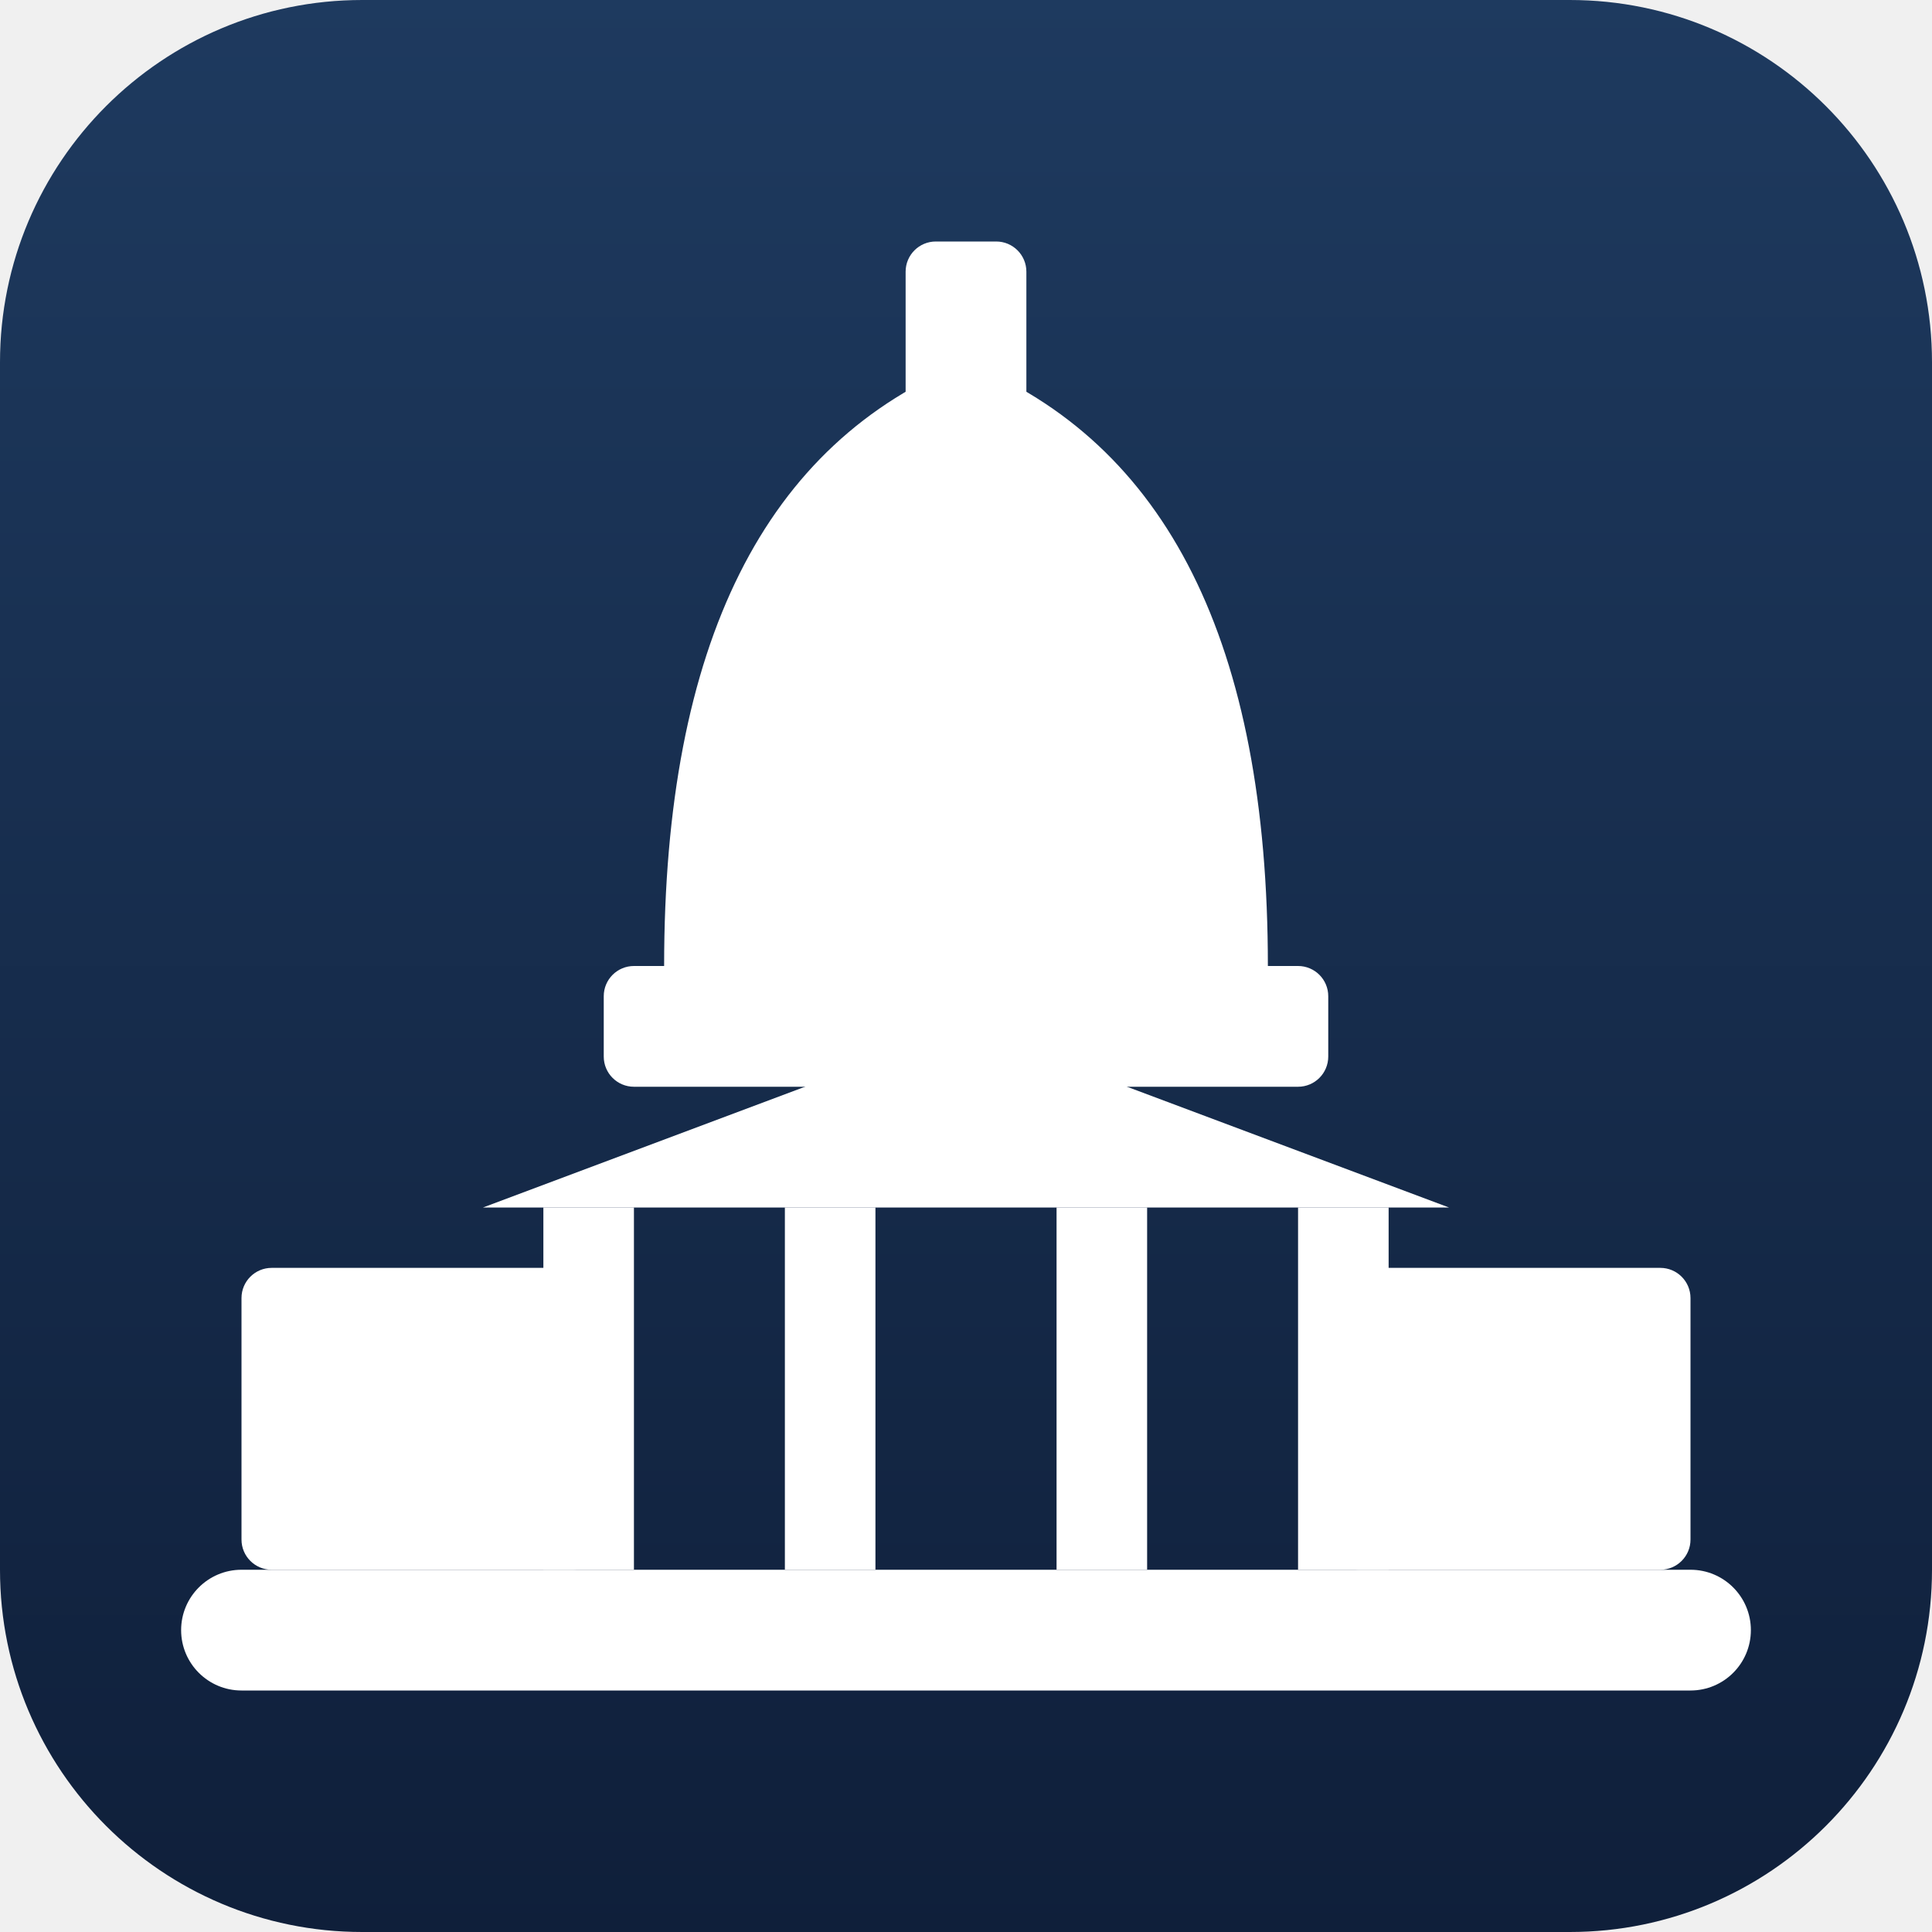
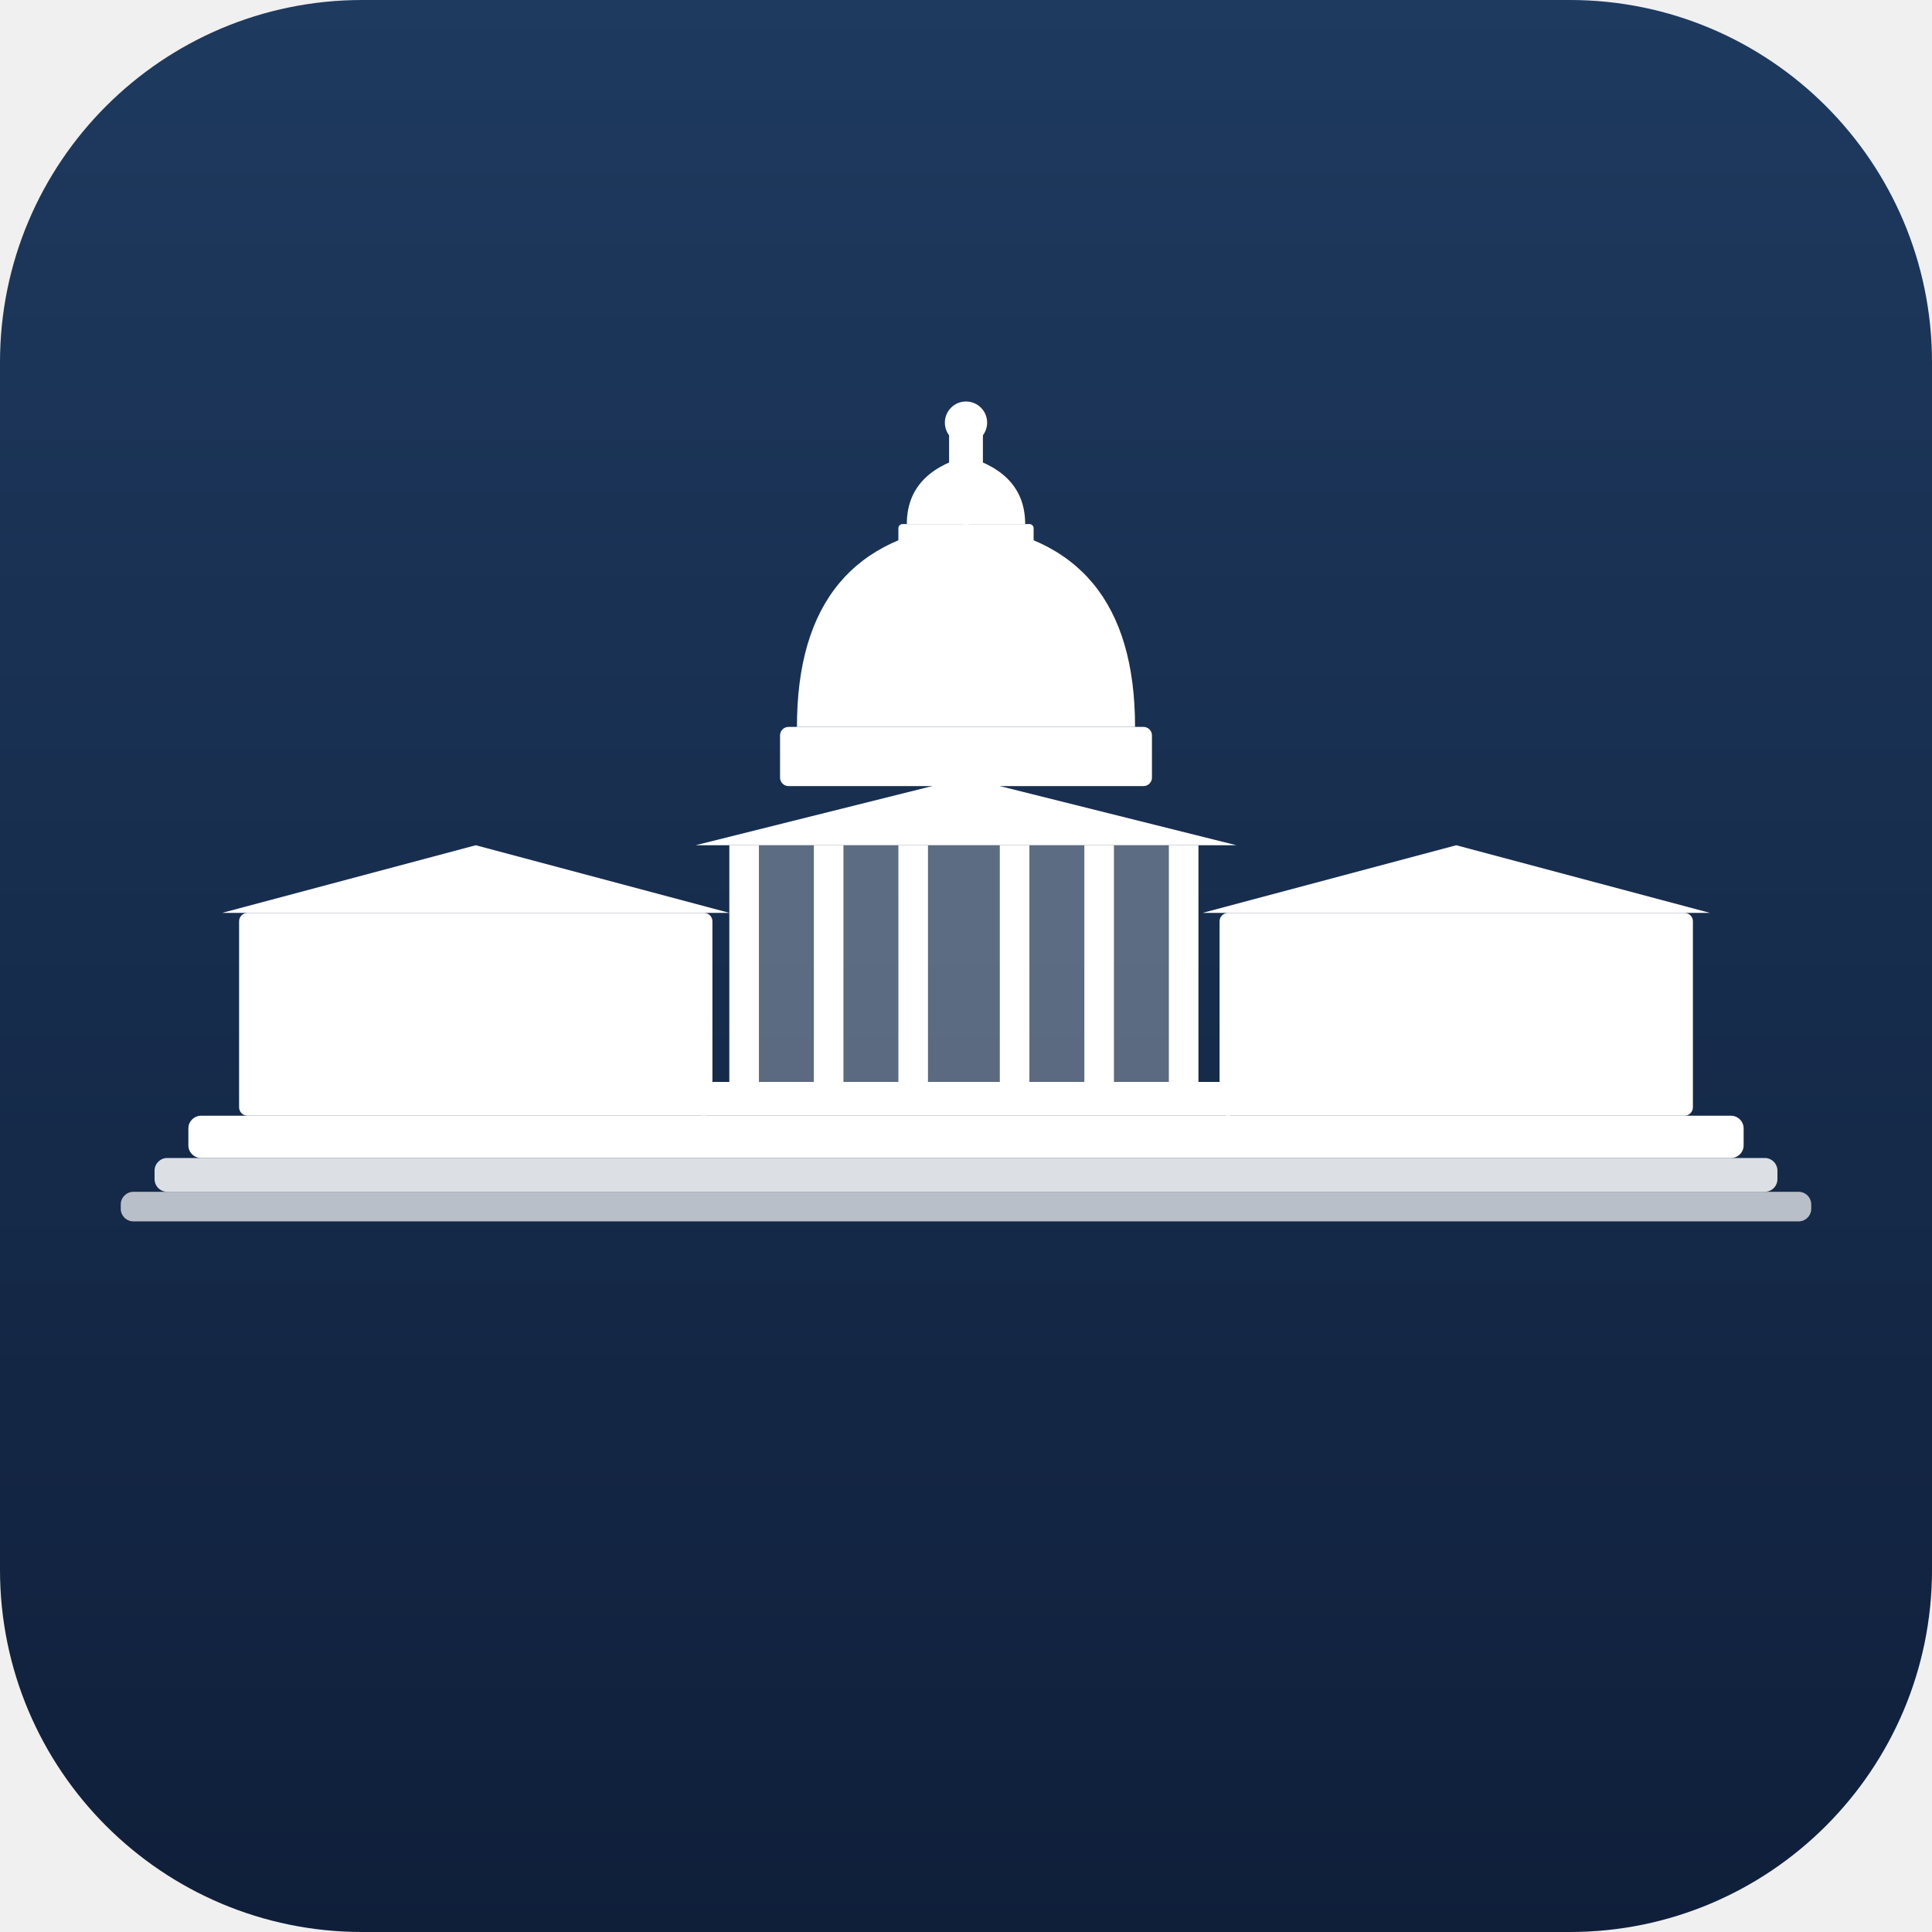
<svg xmlns="http://www.w3.org/2000/svg" viewBox="0 0 32 32">
  <defs>
    <linearGradient id="bg" x1="0" y1="0" x2="0" y2="1">
      <stop offset="0%" stop-color="#1e3a5f" />
      <stop offset="100%" stop-color="#0f1f3a" />
    </linearGradient>
  </defs>
  <rect width="32" height="32" rx="6" fill="url(#bg)" />
-   <g fill="white" transform="translate(3, 4)">
-     <rect x="12" y="0" width="2" height="3" rx="0.5" />
-     <path d="M8 12 Q8 4, 13 2 Q18 4, 18 12 Z" />
-     <rect x="7" y="12" width="12" height="2" rx="0.5" />
-     <polygon points="5,16 13,13 21,16" />
-     <rect x="6" y="16" width="1.5" height="6" />
-     <rect x="10" y="16" width="1.5" height="6" />
-     <rect x="14.5" y="16" width="1.5" height="6" />
-     <rect x="18.5" y="16" width="1.5" height="6" />
-     <rect x="1" y="17" width="6" height="5" rx="0.5" />
-     <rect x="19" y="17" width="6" height="5" rx="0.5" />
-     <rect x="0" y="22" width="26" height="2" rx="1" />
+   <g fill="white" transform="translate(2, 7) scale(0.14)">
+     <rect x="98" y="0" width="4" height="8" rx="1" />
+     <circle cx="100" cy="0" r="2.5" />
+     <path d="M93 12 Q93 6, 100 4 Q107 6, 107 12 Z" />
+     <rect x="92" y="12" width="16" height="3" rx="0.5" />
+     <path d="M80 36 Q80 14, 100 12 Q120 14, 120 36 Z" />
+     <rect x="78" y="36" width="44" height="7" rx="1" />
+     <polygon points="68,50 100,42 132,50" />
+     <rect x="72" y="50" width="3.5" height="28" />
+     <rect x="82" y="50" width="3.5" height="28" />
+     <rect x="92" y="50" width="3.5" height="28" />
+     <rect x="104" y="50" width="3.5" height="28" />
+     <rect x="114" y="50" width="3.5" height="28" />
+     <rect x="124" y="50" width="3.5" height="28" />
+     <rect x="75" y="50" width="50" height="28" opacity="0.3" />
+     <rect x="68" y="78" width="64" height="4" rx="1" />
+     <rect x="14" y="58" width="56" height="24" rx="1" />
+     <polygon points="12,58 42,50 72,58" />
+     <rect x="130" y="58" width="56" height="24" rx="1" />
+     <polygon points="128,58 158,50 188,58" />
+     <rect x="8" y="82" width="184" height="5" rx="1.5" />
+     <rect x="4" y="87" width="192" height="4" rx="1.5" opacity="0.85" />
+     <rect x="0" y="91" width="200" height="3.5" rx="1.5" opacity="0.7" />
  </g>
</svg>
